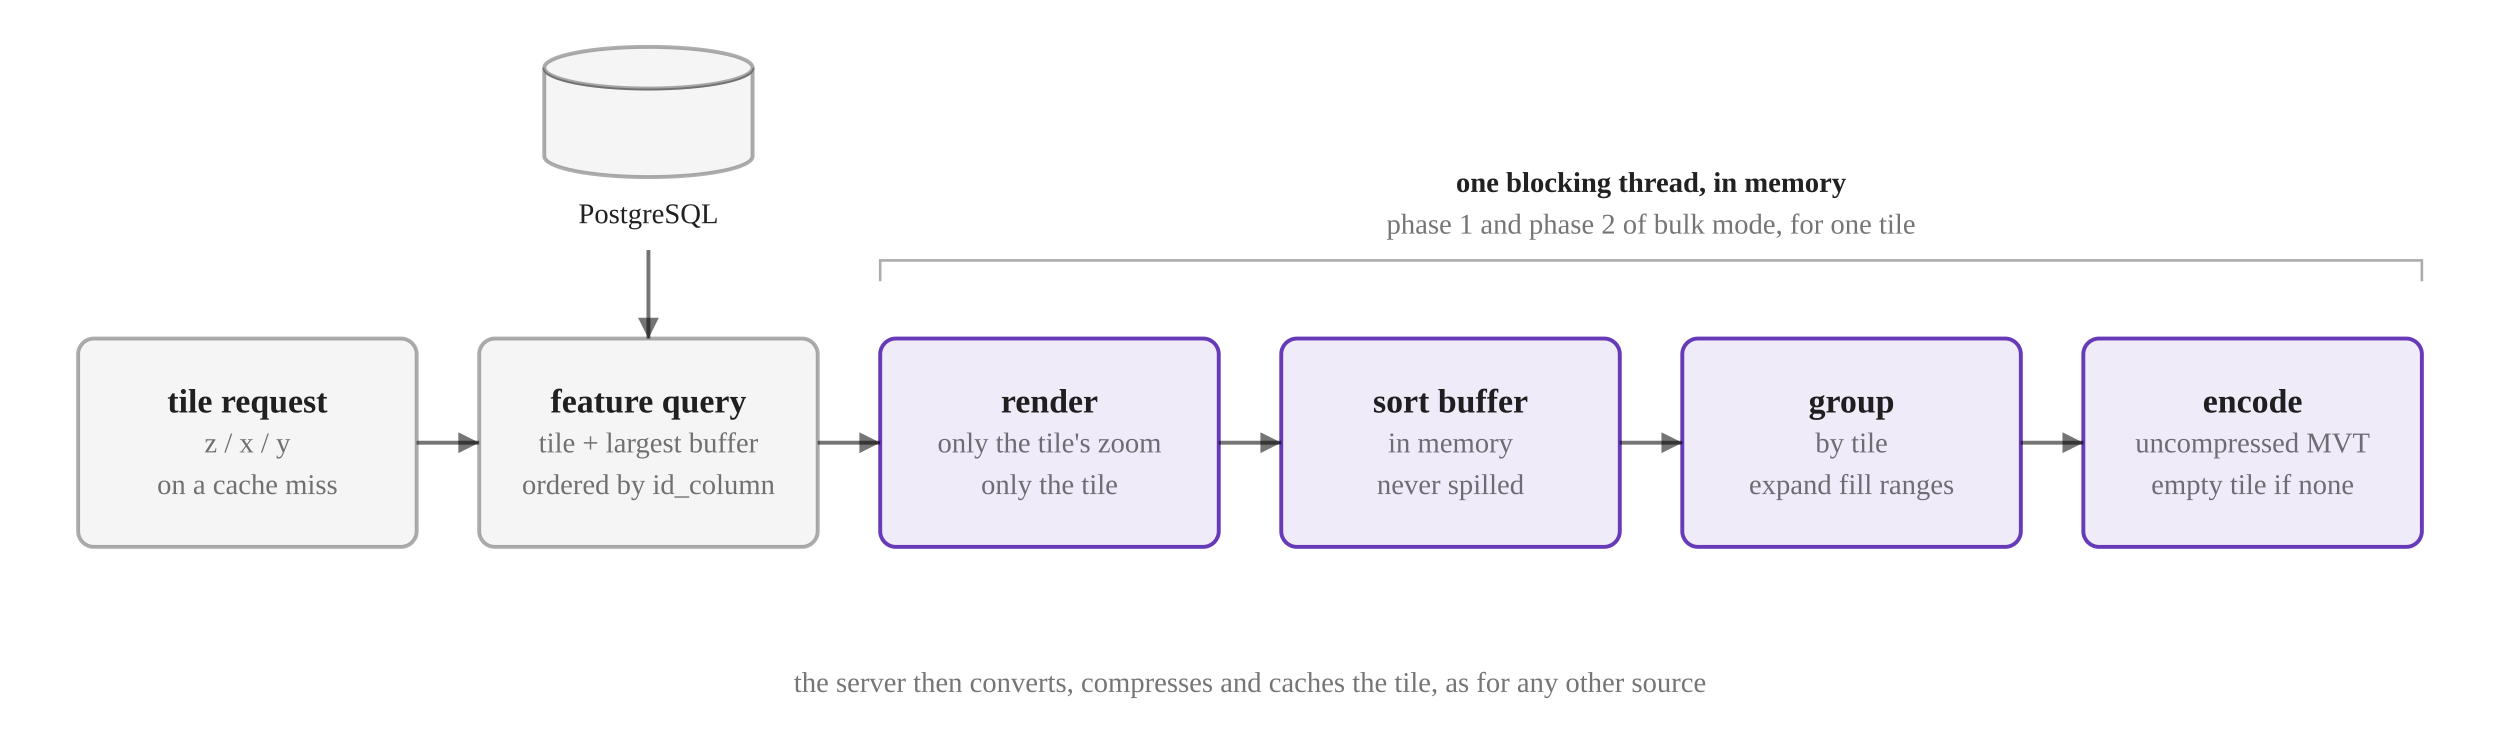
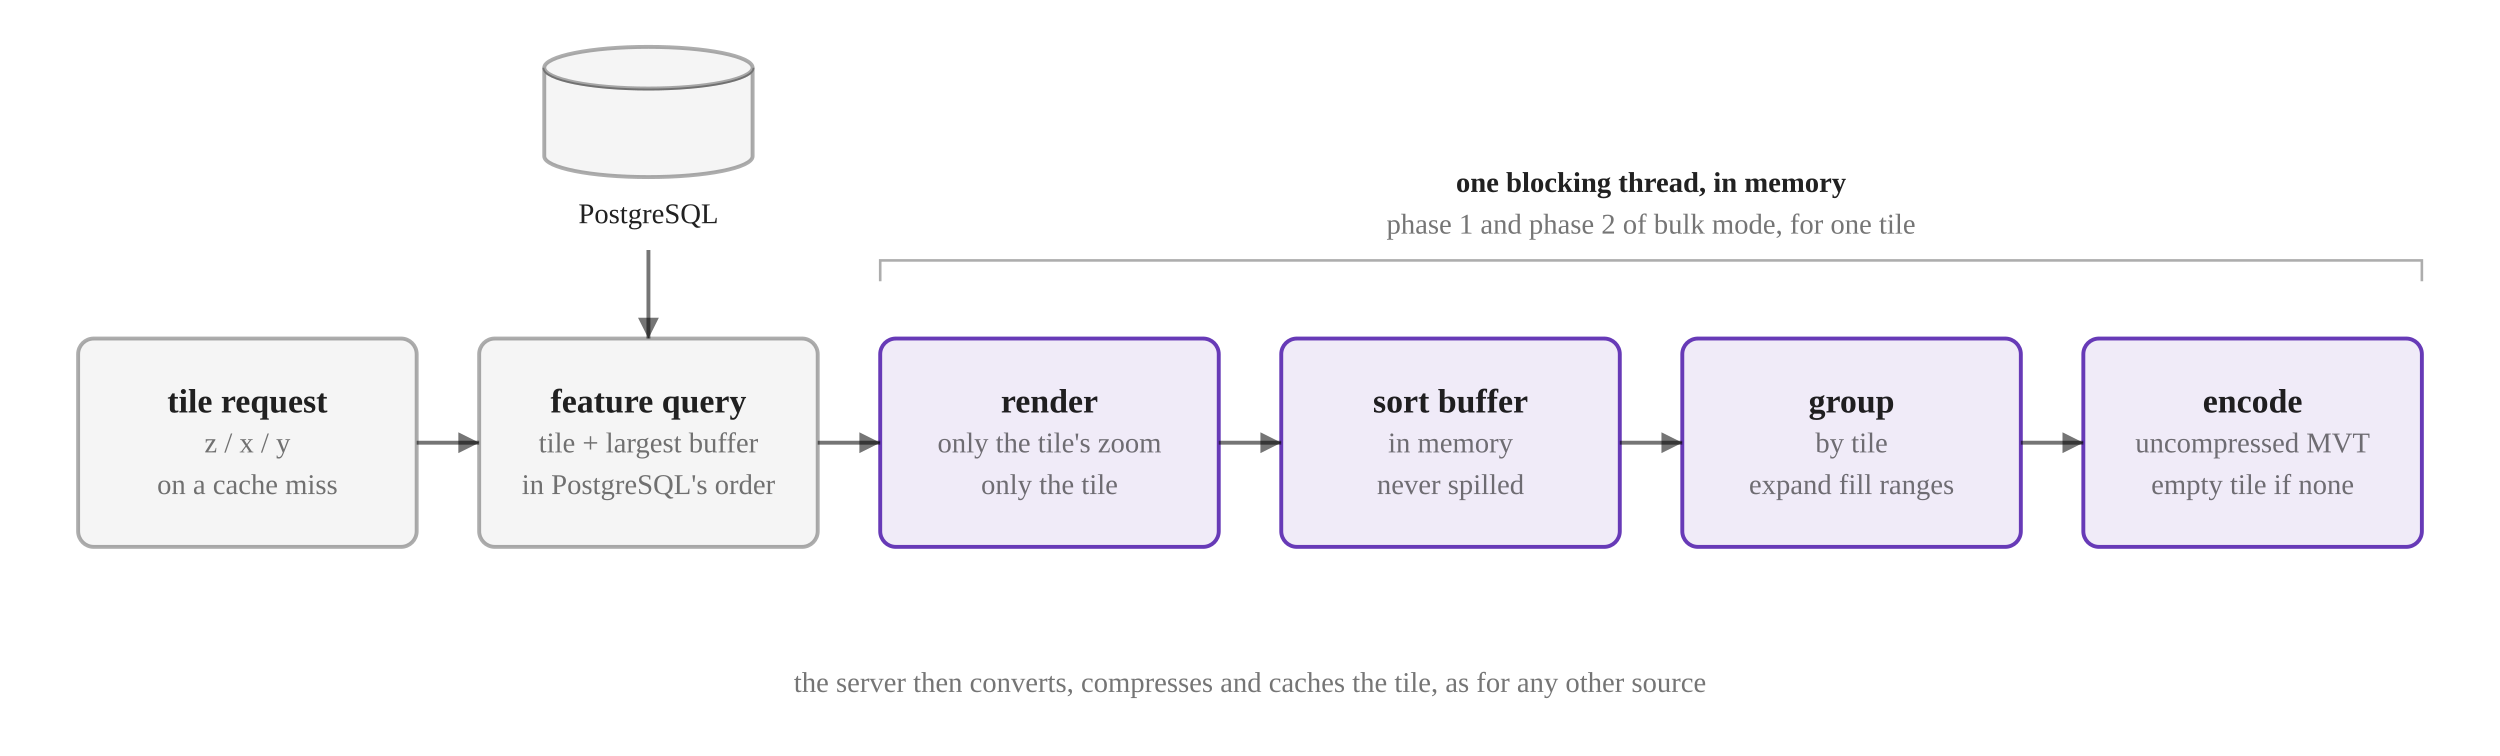
<svg xmlns="http://www.w3.org/2000/svg" id="gen-serve" viewBox="0 0 960 290" width="100%" role="img" aria-label="Serving a tile: one query reads the features around it, and one thread renders, sorts, groups and encodes them in memory">
  <style>#gen-serve{font-family:var(--md-text-font-family,system-ui),system-ui,sans-serif;font-size:13px}#gen-serve .fg{fill:var(--md-default-fg-color,#000000de)}#gen-serve .muted{fill:var(--md-default-fg-color--light,#0000008a)}#gen-serve .line{stroke:var(--md-default-fg-color--lighter,#00000052);fill:none}#gen-serve .arrow{stroke:var(--md-default-fg-color--light,#0000008a);fill:none;stroke-width:1.5}#gen-serve .head{fill:var(--md-default-fg-color--light,#0000008a)}#gen-serve text{dominant-baseline:central}#gen-serve .t{font-weight:600}#gen-serve .s{font-size:11px}#gen-serve .mono{font-family:var(--md-code-font-family,ui-monospace),ui-monospace,monospace;font-size:11px}@media (prefers-reduced-motion:reduce){#gen-serve .motion{display:none}}#gen-serve .b-read{fill:var(--md-code-bg-color,#f5f5f5);stroke:var(--md-default-fg-color--lighter,#00000052);stroke-width:1.5}#gen-serve .f-read{fill:var(--md-default-fg-color--light,#0000008a)}#gen-serve .k-read{stroke:var(--md-default-fg-color--light,#0000008a)}#gen-serve .b-render{fill:var(--md-primary-fg-color,#673ab7);fill-opacity:.1;stroke:var(--md-primary-fg-color,#673ab7);stroke-width:1.5}#gen-serve .f-render{fill:var(--md-accent-fg-color,#7c4dff)}#gen-serve .k-render{stroke:var(--md-primary-fg-color,#673ab7)}#gen-serve .b-sort{fill:var(--md-primary-fg-color,#673ab7);fill-opacity:.1;stroke:var(--md-primary-fg-color,#673ab7);stroke-width:1.5}#gen-serve .f-sort{fill:var(--md-accent-fg-color,#7c4dff)}#gen-serve .k-sort{stroke:var(--md-primary-fg-color,#673ab7)}#gen-serve .b-encode{fill:var(--md-primary-fg-color,#673ab7);fill-opacity:.1;stroke:var(--md-primary-fg-color,#673ab7);stroke-width:1.5}#gen-serve .f-encode{fill:var(--md-accent-fg-color,#7c4dff)}#gen-serve .k-encode{stroke:var(--md-primary-fg-color,#673ab7)}#gen-serve .b-write{fill:var(--md-primary-fg-color,#673ab7);fill-opacity:.1;stroke:var(--md-primary-fg-color,#673ab7);stroke-width:1.5}#gen-serve .f-write{fill:var(--md-accent-fg-color,#7c4dff)}#gen-serve .k-write{stroke:var(--md-primary-fg-color,#673ab7)}#gen-serve .b-alert{fill:var(--md-accent-fg-color,#7c4dff);fill-opacity:.1;stroke:var(--md-accent-fg-color,#7c4dff);stroke-width:1.5}#gen-serve .f-alert{fill:var(--md-accent-fg-color,#7c4dff)}#gen-serve .k-alert{stroke:var(--md-accent-fg-color,#7c4dff)}</style>
  <rect class="b-read" x="30" y="130" width="130" height="80" rx="6" />
  <text class="fg t" x="95.0" y="154.0" text-anchor="middle">tile request</text>
  <text class="muted s" x="95.0" y="170.0" text-anchor="middle">z / x / y</text>
  <text class="muted s" x="95.0" y="186.0" text-anchor="middle">on a cache miss</text>
  <rect class="b-read" x="184" y="130" width="130" height="80" rx="6" />
  <text class="fg t" x="249.0" y="154.0" text-anchor="middle">feature query</text>
  <text class="muted s" x="249.0" y="170.0" text-anchor="middle">tile + largest buffer</text>
-   <text class="muted s" x="249.0" y="186.0" text-anchor="middle">ordered by id_column</text>
+   <text class="muted s" x="249.0" y="186.0" text-anchor="middle">in PostgreSQL's order</text>
  <path class="arrow" d="M160 170.0 L184 170.0" />
  <path class="head" d="M184.0 170.0 L176.0 166.0 L176.0 174.0 Z" />
  <rect class="b-render" x="338" y="130" width="130" height="80" rx="6" />
  <text class="fg t" x="403.0" y="154.0" text-anchor="middle">render</text>
  <text class="muted s" x="403.0" y="170.0" text-anchor="middle">only the tile's zoom</text>
  <text class="muted s" x="403.0" y="186.0" text-anchor="middle">only the tile</text>
  <path class="arrow" d="M314 170.0 L338 170.0" />
  <path class="head" d="M338.0 170.0 L330.0 166.0 L330.0 174.0 Z" />
  <rect class="b-sort" x="492" y="130" width="130" height="80" rx="6" />
  <text class="fg t" x="557.0" y="154.0" text-anchor="middle">sort buffer</text>
  <text class="muted s" x="557.0" y="170.0" text-anchor="middle">in memory</text>
  <text class="muted s" x="557.0" y="186.0" text-anchor="middle">never spilled</text>
  <path class="arrow" d="M468 170.0 L492 170.0" />
  <path class="head" d="M492.0 170.0 L484.0 166.0 L484.0 174.0 Z" />
  <rect class="b-sort" x="646" y="130" width="130" height="80" rx="6" />
  <text class="fg t" x="711.0" y="154.0" text-anchor="middle">group</text>
  <text class="muted s" x="711.0" y="170.0" text-anchor="middle">by tile</text>
  <text class="muted s" x="711.0" y="186.0" text-anchor="middle">expand fill ranges</text>
  <path class="arrow" d="M622 170.0 L646 170.0" />
  <path class="head" d="M646.0 170.0 L638.0 166.0 L638.0 174.0 Z" />
  <rect class="b-encode" x="800" y="130" width="130" height="80" rx="6" />
  <text class="fg t" x="865.0" y="154.0" text-anchor="middle">encode</text>
  <text class="muted s" x="865.0" y="170.0" text-anchor="middle">uncompressed MVT</text>
  <text class="muted s" x="865.0" y="186.0" text-anchor="middle">empty tile if none</text>
  <path class="arrow" d="M776 170.0 L800 170.0" />
  <path class="head" d="M800.0 170.0 L792.0 166.0 L792.0 174.0 Z" />
  <path class="b-read" d="M209.0 26 a40.0 8 0 0 0 80 0 v34 a40.0 8 0 0 1 -80 0 Z" />
  <path class="b-read" d="M209.0 26 a40.0 8 0 0 1 80 0 a40.0 8 0 0 1 -80 0" />
  <text class="fg s" x="249.0" y="80" text-anchor="middle" />
  <text class="fg s" x="249.0" y="82" text-anchor="middle">PostgreSQL</text>
  <path class="arrow" d="M249.0 96 L249.0 130" />
  <path class="head" d="M249.0 130.0 L253.0 122.0 L245.0 122.0 Z" />
  <path class="line" d="M338 108 V100 H930 V108" />
  <text class="fg t s" x="634.0" y="70" text-anchor="middle">one blocking thread, in memory</text>
  <text class="muted s" x="634.0" y="86" text-anchor="middle">phase 1 and phase 2 of bulk mode, for one tile</text>
  <text class="muted s" x="480" y="262" text-anchor="middle">the server then converts, compresses and caches the tile, as for any other source</text>
</svg>
